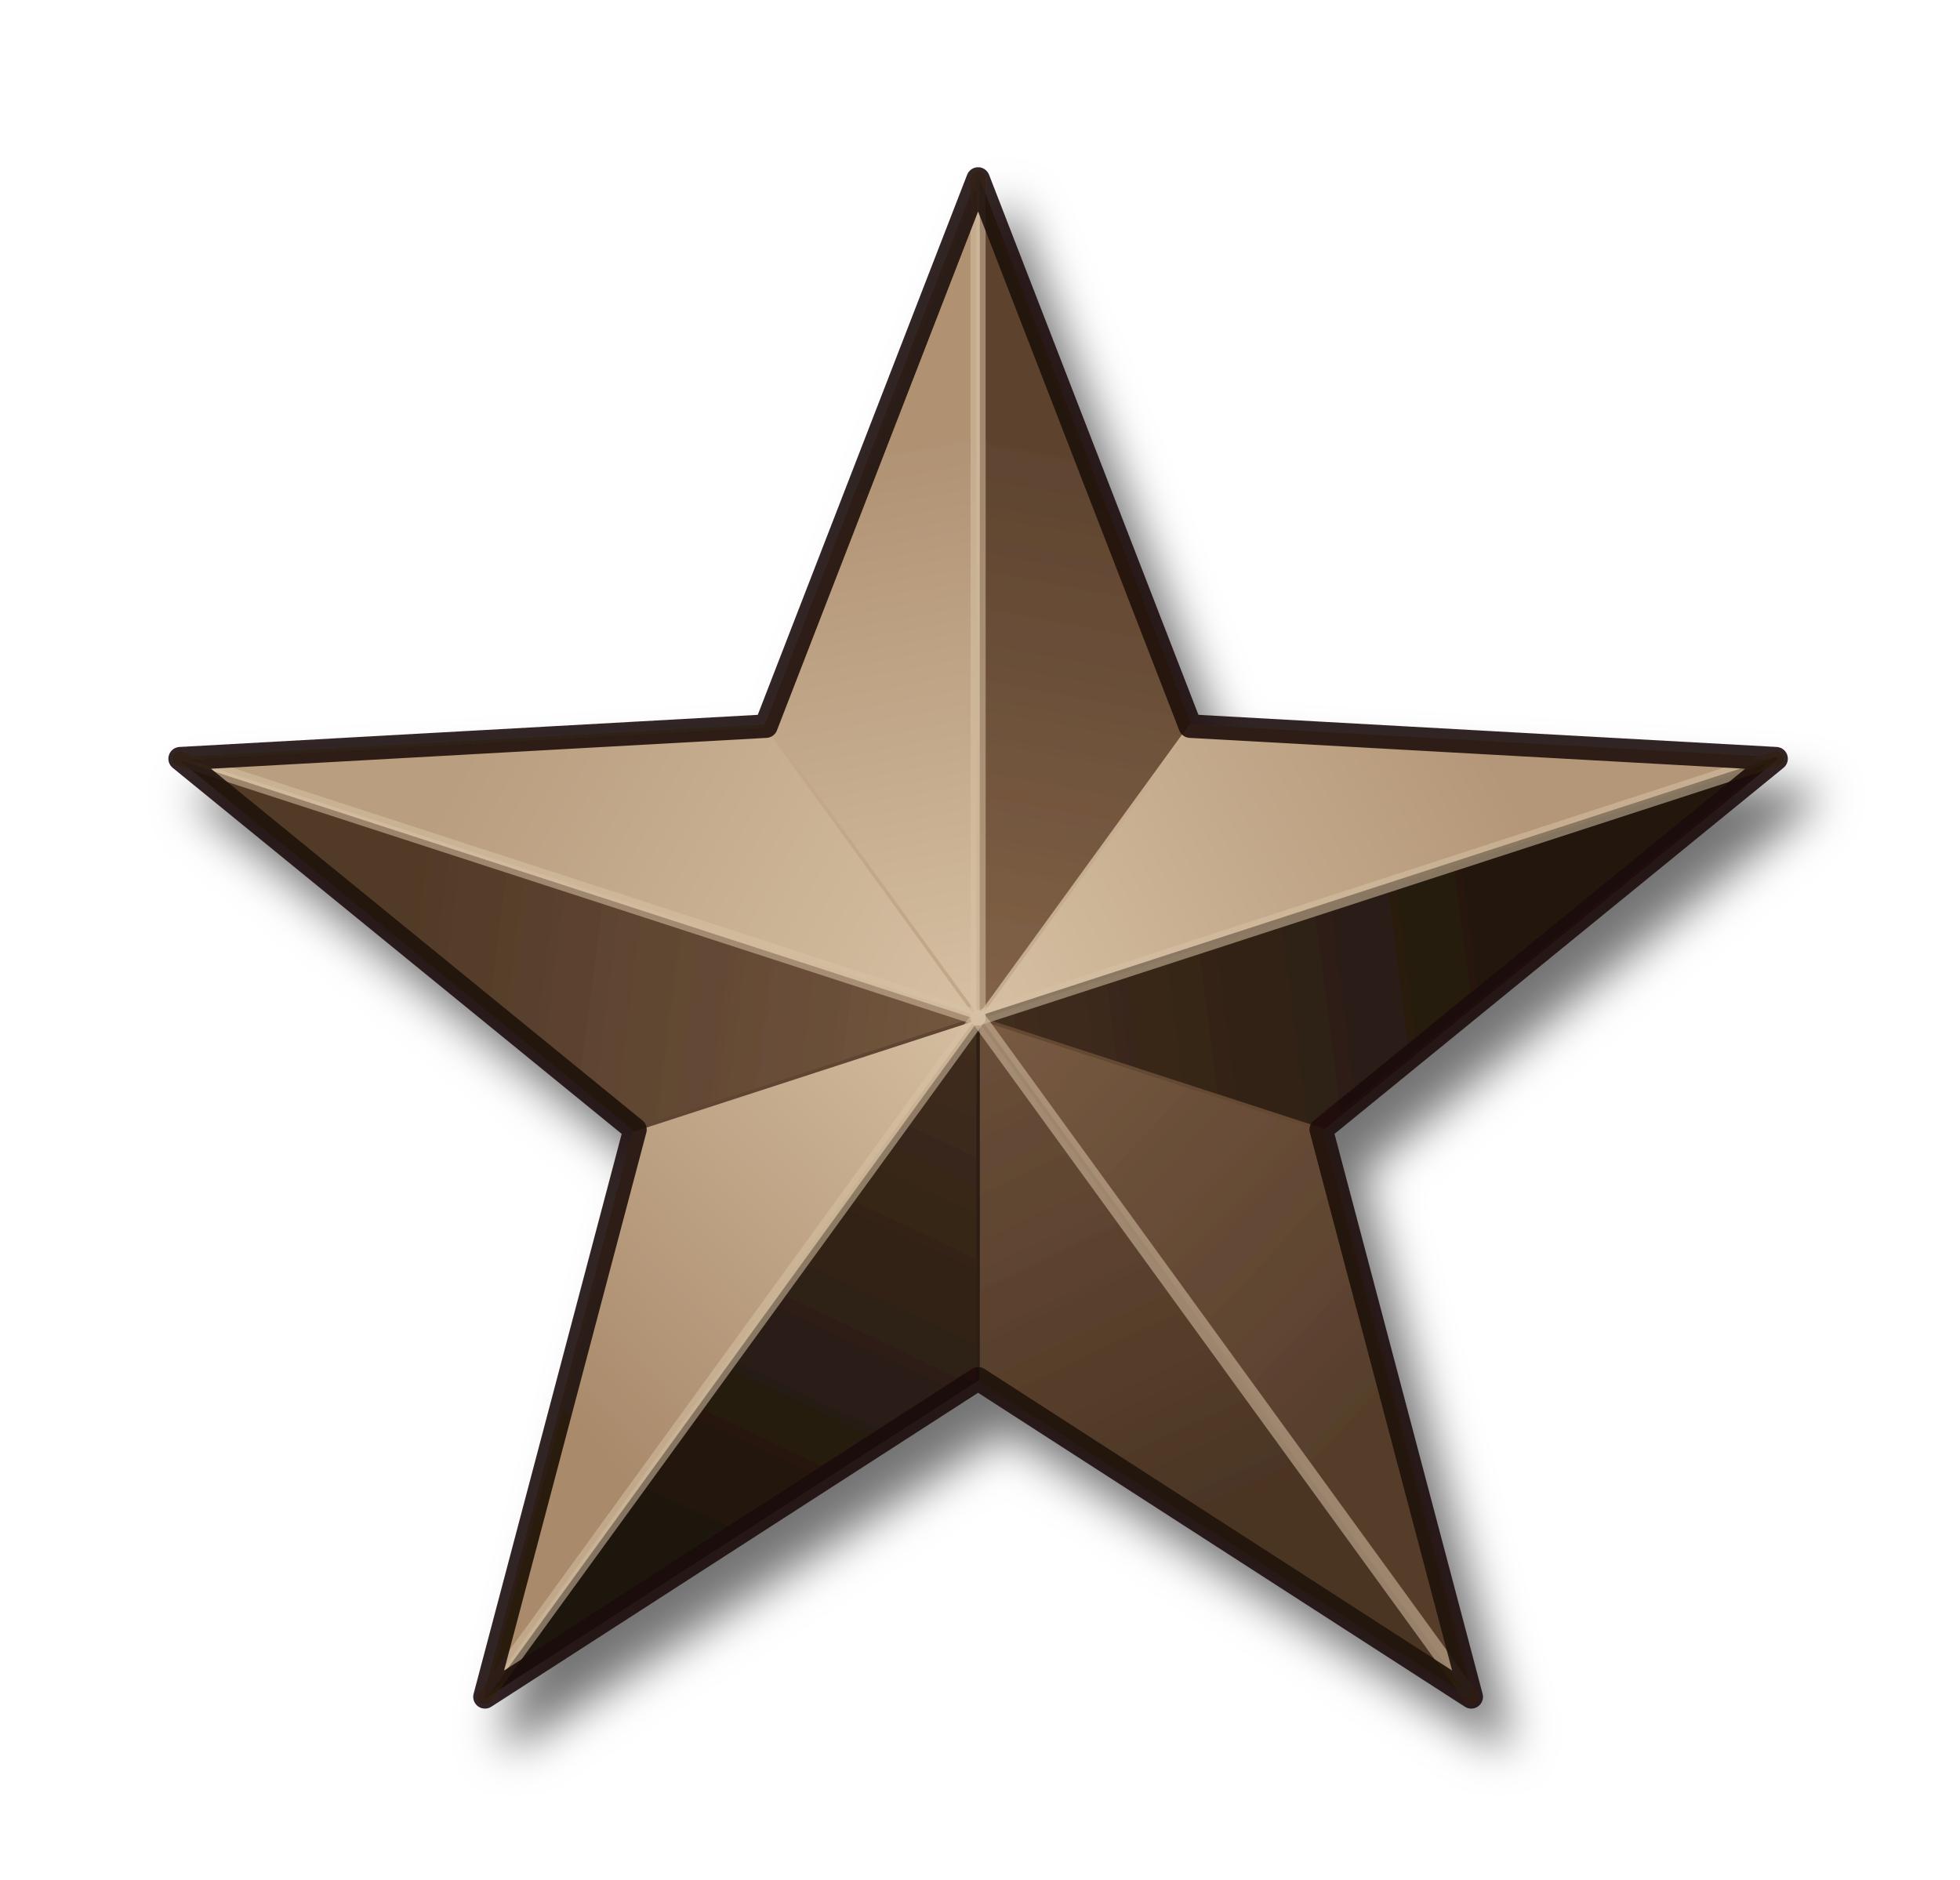
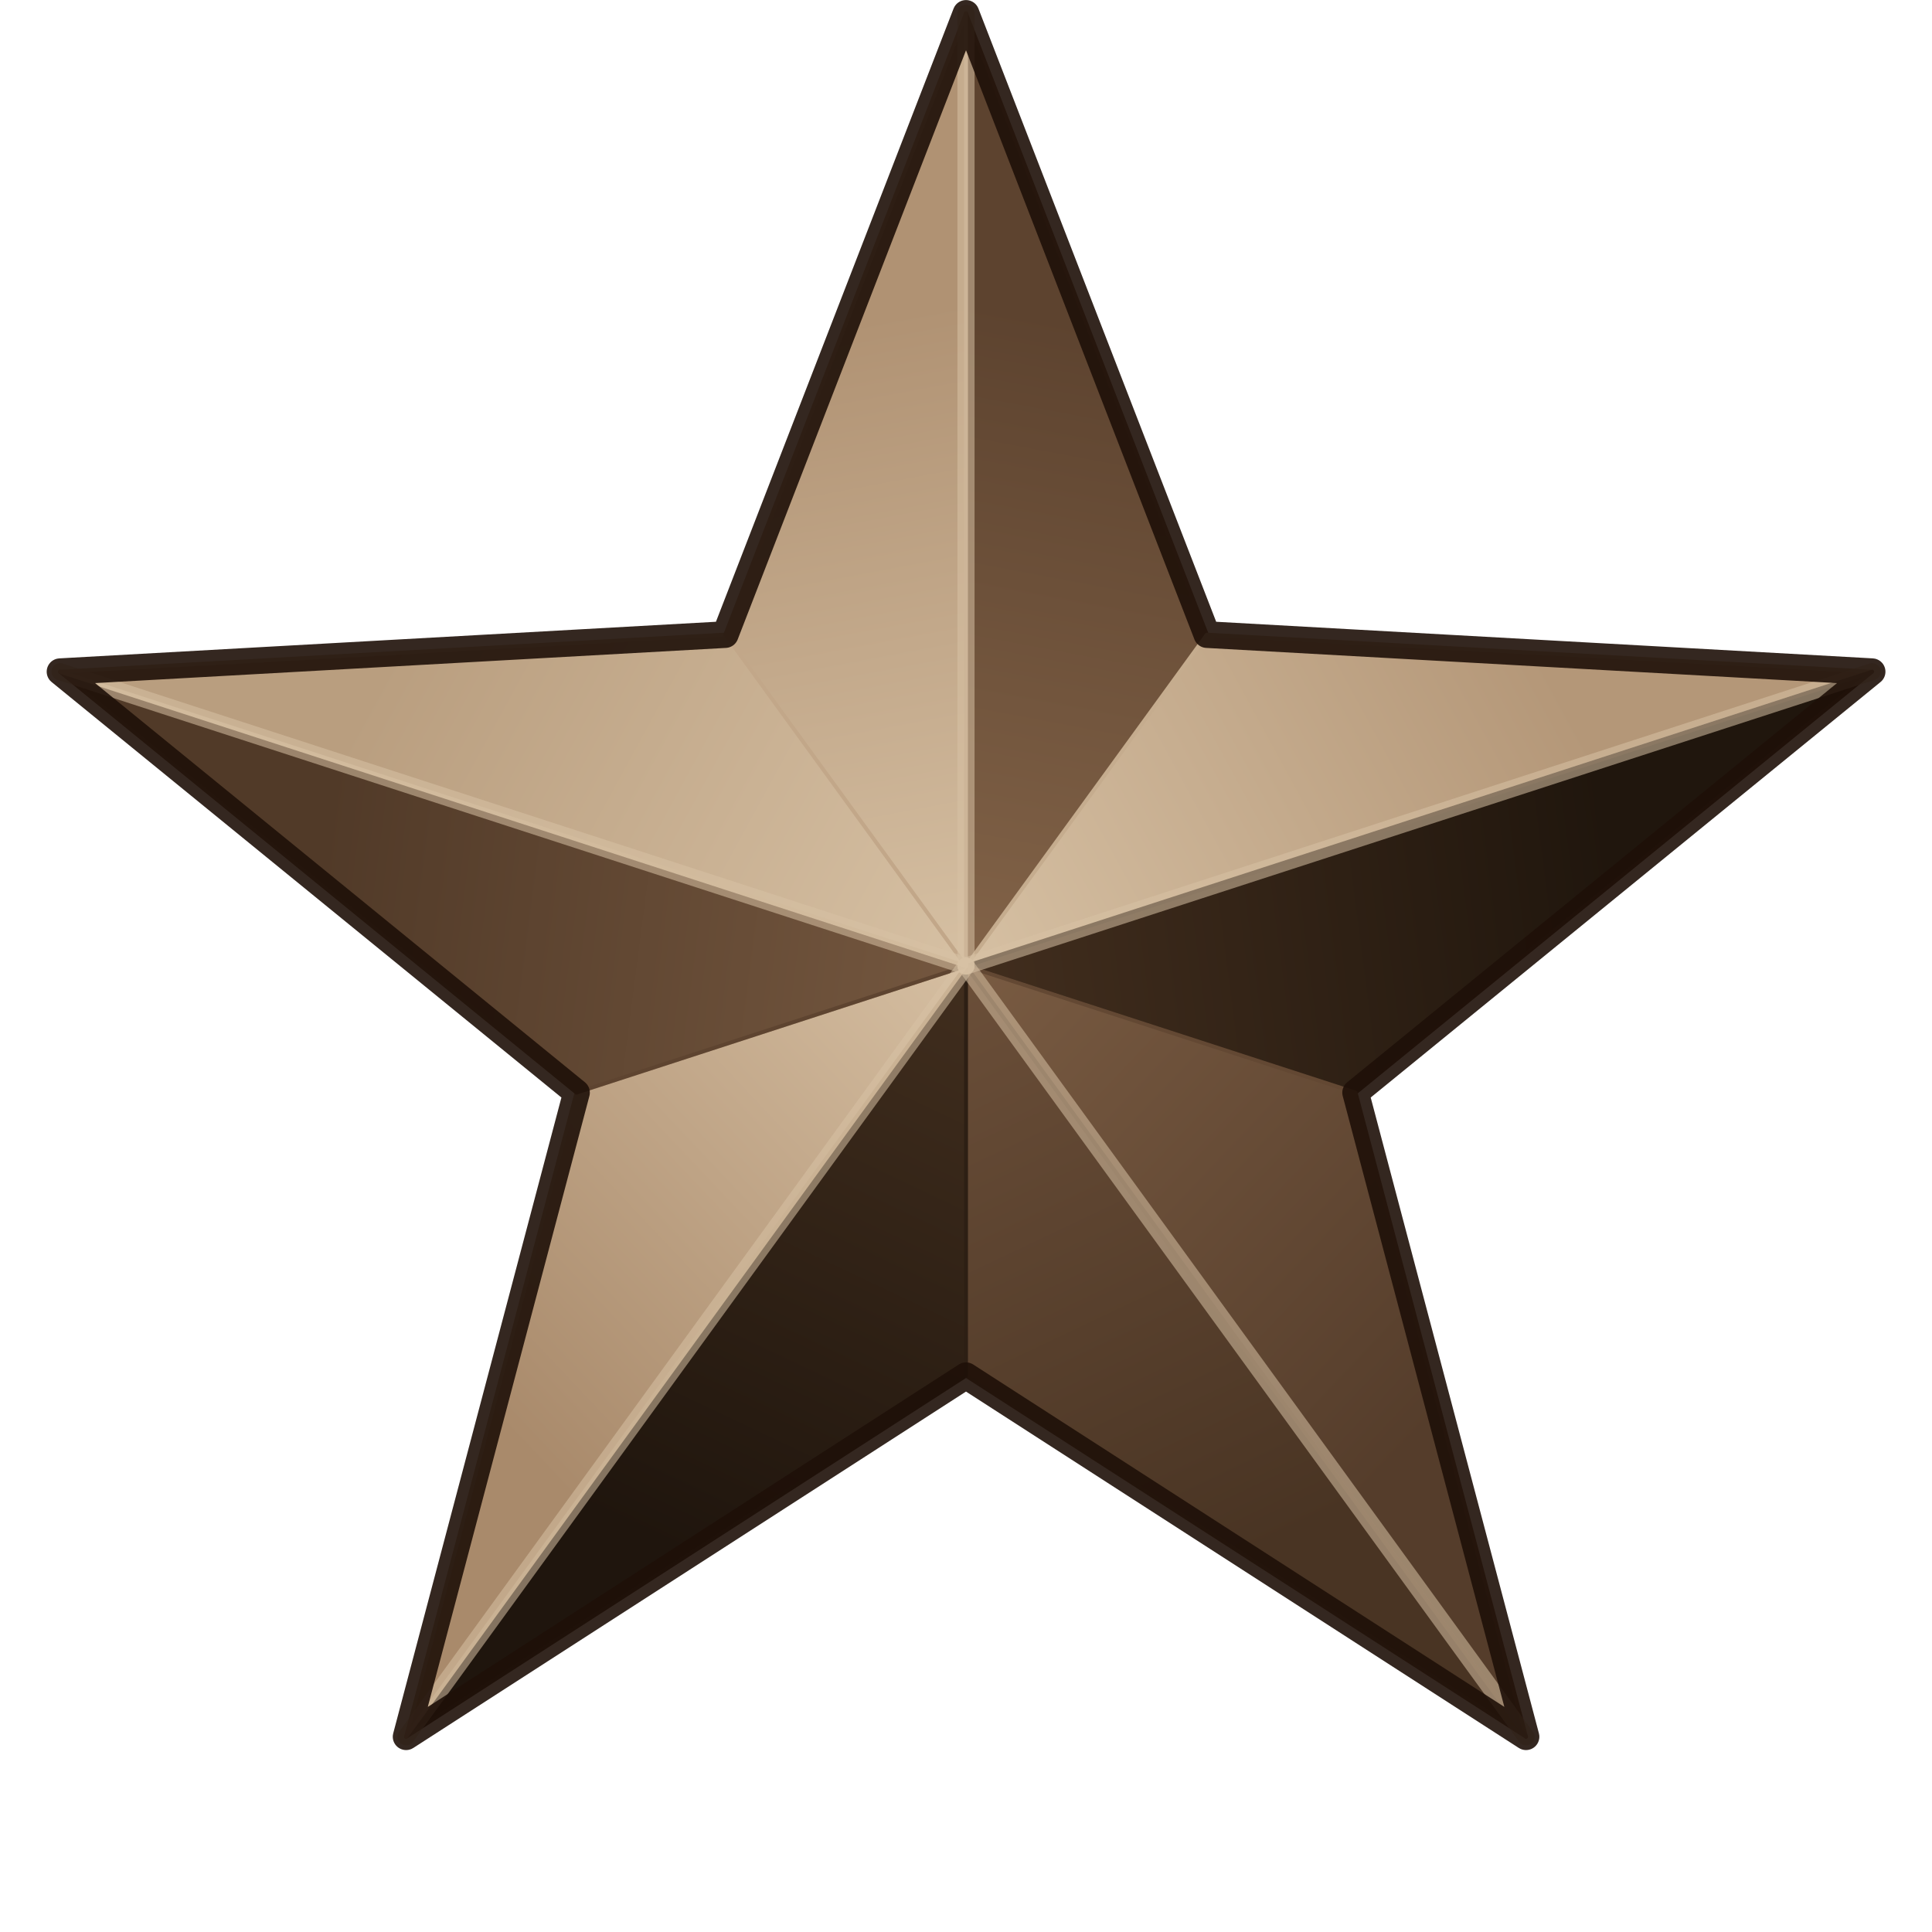
- <svg xmlns="http://www.w3.org/2000/svg" width="0.219in" height="0.21in" viewBox="0 0 175 168">
+ <svg xmlns="http://www.w3.org/2000/svg" width="150" height="150" viewBox="11.34 14.96 150 150">
  <defs>
-     <linearGradient id="lg1" gradientUnits="userSpaceOnUse" x1="87.33" y1="91.00" x2="96.81" y2="40.45">
+     <linearGradient id="lg1" gradientUnits="userSpaceOnUse" x1="86.34" y1="89.96" x2="95.69" y2="40.12">
      <stop offset="0.000" stop-color="#826348" />
      <stop offset="1.000" stop-color="#5d432f" />
    </linearGradient>
-     <linearGradient id="lg2" gradientUnits="userSpaceOnUse" x1="87.33" y1="91.00" x2="132.47" y2="66.37">
+     <linearGradient id="lg2" gradientUnits="userSpaceOnUse" x1="86.34" y1="89.96" x2="130.86" y2="65.67">
      <stop offset="0.000" stop-color="#d6c0a3" />
      <stop offset="1.000" stop-color="#b49778" />
    </linearGradient>
-     <linearGradient id="lg3" gradientUnits="userSpaceOnUse" x1="87.33" y1="91.00" x2="138.33" y2="84.39">
+     <linearGradient id="lg3" gradientUnits="userSpaceOnUse" x1="86.34" y1="89.96" x2="136.64" y2="83.45">
      <stop offset="0.000" stop-color="#422e1e" />
      <stop offset="1.000" stop-color="#20160d" />
    </linearGradient>
-     <linearGradient id="lg4" gradientUnits="userSpaceOnUse" x1="87.33" y1="91.00" x2="124.71" y2="126.32">
+     <linearGradient id="lg4" gradientUnits="userSpaceOnUse" x1="86.34" y1="89.96" x2="123.21" y2="124.80">
      <stop offset="0.000" stop-color="#795b42" />
      <stop offset="1.000" stop-color="#553d2b" />
    </linearGradient>
-     <linearGradient id="lg5" gradientUnits="userSpaceOnUse" x1="87.33" y1="91.00" x2="109.37" y2="137.46">
+     <linearGradient id="lg5" gradientUnits="userSpaceOnUse" x1="86.34" y1="89.96" x2="108.08" y2="135.79">
      <stop offset="0.000" stop-color="#6b4f39" />
      <stop offset="1.000" stop-color="#493423" />
    </linearGradient>
-     <linearGradient id="lg6" gradientUnits="userSpaceOnUse" x1="87.33" y1="91.00" x2="65.29" y2="137.46">
+     <linearGradient id="lg6" gradientUnits="userSpaceOnUse" x1="86.34" y1="89.96" x2="64.61" y2="135.79">
      <stop offset="0.000" stop-color="#412e1e" />
      <stop offset="1.000" stop-color="#1f150d" />
    </linearGradient>
-     <linearGradient id="lg7" gradientUnits="userSpaceOnUse" x1="87.33" y1="91.00" x2="49.95" y2="126.32">
+     <linearGradient id="lg7" gradientUnits="userSpaceOnUse" x1="86.34" y1="89.96" x2="49.48" y2="124.80">
      <stop offset="0.000" stop-color="#d5bea1" />
      <stop offset="1.000" stop-color="#a98a6b" />
    </linearGradient>
-     <linearGradient id="lg8" gradientUnits="userSpaceOnUse" x1="87.33" y1="91.00" x2="36.33" y2="84.39">
+     <linearGradient id="lg8" gradientUnits="userSpaceOnUse" x1="86.34" y1="89.96" x2="36.05" y2="83.45">
      <stop offset="0.000" stop-color="#74573f" />
      <stop offset="1.000" stop-color="#513a28" />
    </linearGradient>
-     <linearGradient id="lg9" gradientUnits="userSpaceOnUse" x1="87.33" y1="91.00" x2="42.19" y2="66.37">
+     <linearGradient id="lg9" gradientUnits="userSpaceOnUse" x1="86.34" y1="89.96" x2="41.83" y2="65.67">
      <stop offset="0.000" stop-color="#d6c0a3" />
      <stop offset="1.000" stop-color="#b99e7f" />
    </linearGradient>
-     <linearGradient id="lg10" gradientUnits="userSpaceOnUse" x1="87.33" y1="91.00" x2="77.85" y2="40.45">
+     <linearGradient id="lg10" gradientUnits="userSpaceOnUse" x1="86.34" y1="89.96" x2="77.00" y2="40.12">
      <stop offset="0.000" stop-color="#d6c0a3" />
      <stop offset="1.000" stop-color="#b09273" />
    </linearGradient>
-     <filter id="ds" x="-10%" y="-10%" width="120%" height="120%">
-       <feDropShadow dx="2.5" dy="3.5" stdDeviation="2.0" flood-color="#000" flood-opacity="0.55" />
-     </filter>
  </defs>
-   <g filter="url(#ds)">
-     <polygon points="87.33,16.00 106.29,64.91 158.66,67.82 118.00,100.97 131.41,151.68 87.33,123.25 43.25,151.68 56.66,100.97 16.00,67.82 68.37,64.91" fill="#674c36" />
-     <polygon points="87.33,91.00 87.33,16.00 106.29,64.91" fill="url(#lg1)" stroke="#6c5039" stroke-width="0.3" stroke-linejoin="round" />
-     <polygon points="87.33,91.00 106.29,64.91 158.66,67.82" fill="url(#lg2)" stroke="#c5ac8e" stroke-width="0.3" stroke-linejoin="round" />
-     <polygon points="87.33,91.00 158.66,67.82 118.00,100.97" fill="url(#lg3)" stroke="#2e2014" stroke-width="0.3" stroke-linejoin="round" />
-     <polygon points="87.33,91.00 118.00,100.97 131.41,151.68" fill="url(#lg4)" stroke="#634833" stroke-width="0.3" stroke-linejoin="round" />
-     <polygon points="87.33,91.00 131.41,151.68 87.33,123.25" fill="url(#lg5)" stroke="#563e2b" stroke-width="0.3" stroke-linejoin="round" />
-     <polygon points="87.33,91.00 87.33,123.25 43.25,151.68" fill="url(#lg6)" stroke="#2d1f14" stroke-width="0.3" stroke-linejoin="round" />
-     <polygon points="87.33,91.00 43.25,151.68 56.66,100.97" fill="url(#lg7)" stroke="#ba9f80" stroke-width="0.3" stroke-linejoin="round" />
-     <polygon points="87.33,91.00 56.66,100.97 16.00,67.82" fill="url(#lg8)" stroke="#5e4430" stroke-width="0.3" stroke-linejoin="round" />
-     <polygon points="87.33,91.00 16.00,67.82 68.37,64.91" fill="url(#lg9)" stroke="#cbb395" stroke-width="0.3" stroke-linejoin="round" />
-     <polygon points="87.33,91.00 68.37,64.91 87.33,16.00" fill="url(#lg10)" stroke="#c2a789" stroke-width="0.3" stroke-linejoin="round" />
-     <line x1="87.33" y1="91.00" x2="87.33" y2="16.00" stroke="#d6c0a3" stroke-width="1.35" stroke-opacity="0.55" stroke-linecap="round" />
-     <line x1="87.33" y1="91.00" x2="158.66" y2="67.82" stroke="#d6c0a3" stroke-width="1.35" stroke-opacity="0.55" stroke-linecap="round" />
-     <line x1="87.33" y1="91.00" x2="131.41" y2="151.68" stroke="#d6c0a3" stroke-width="1.35" stroke-opacity="0.55" stroke-linecap="round" />
-     <line x1="87.33" y1="91.00" x2="43.25" y2="151.68" stroke="#d6c0a3" stroke-width="1.35" stroke-opacity="0.55" stroke-linecap="round" />
-     <line x1="87.33" y1="91.00" x2="16.00" y2="67.82" stroke="#d6c0a3" stroke-width="1.35" stroke-opacity="0.55" stroke-linecap="round" />
-     <polygon points="87.33,16.00 106.29,64.91 158.66,67.82 118.00,100.97 131.41,151.68 87.33,123.25 43.25,151.68 56.66,100.97 16.00,67.82 68.37,64.91" fill="none" stroke="#1e1008" stroke-width="2.10" stroke-linejoin="round" stroke-opacity="0.9" />
-   </g>
+   <polygon points="86.34,16.00 105.04,64.23 156.69,67.11 116.59,99.79 129.82,149.80 86.34,121.77 42.87,149.80 56.10,99.79 16.00,67.11 67.65,64.23" fill="#674c36" />
+   <polygon points="86.34,89.96 86.34,16.00 105.04,64.23" fill="url(#lg1)" stroke="#6c5039" stroke-width="0.3" stroke-linejoin="round" />
+   <polygon points="86.34,89.96 105.04,64.23 156.69,67.11" fill="url(#lg2)" stroke="#c5ac8e" stroke-width="0.3" stroke-linejoin="round" />
+   <polygon points="86.34,89.96 156.69,67.11 116.59,99.79" fill="url(#lg3)" stroke="#2e2014" stroke-width="0.3" stroke-linejoin="round" />
+   <polygon points="86.34,89.96 116.59,99.79 129.82,149.80" fill="url(#lg4)" stroke="#634833" stroke-width="0.3" stroke-linejoin="round" />
+   <polygon points="86.34,89.96 129.82,149.80 86.34,121.77" fill="url(#lg5)" stroke="#563e2b" stroke-width="0.3" stroke-linejoin="round" />
+   <polygon points="86.34,89.96 86.34,121.77 42.87,149.80" fill="url(#lg6)" stroke="#2d1f14" stroke-width="0.3" stroke-linejoin="round" />
+   <polygon points="86.34,89.96 42.87,149.80 56.10,99.79" fill="url(#lg7)" stroke="#ba9f80" stroke-width="0.3" stroke-linejoin="round" />
+   <polygon points="86.34,89.96 56.10,99.79 16.00,67.11" fill="url(#lg8)" stroke="#5e4430" stroke-width="0.3" stroke-linejoin="round" />
+   <polygon points="86.34,89.96 16.00,67.11 67.65,64.23" fill="url(#lg9)" stroke="#cbb395" stroke-width="0.3" stroke-linejoin="round" />
+   <polygon points="86.34,89.96 67.65,64.23 86.34,16.00" fill="url(#lg10)" stroke="#c2a789" stroke-width="0.3" stroke-linejoin="round" />
+   <line x1="86.34" y1="89.96" x2="86.34" y2="16.00" stroke="#d6c0a3" stroke-width="1.33" stroke-opacity="0.55" stroke-linecap="round" />
+   <line x1="86.34" y1="89.96" x2="156.69" y2="67.11" stroke="#d6c0a3" stroke-width="1.33" stroke-opacity="0.55" stroke-linecap="round" />
+   <line x1="86.34" y1="89.96" x2="129.82" y2="149.80" stroke="#d6c0a3" stroke-width="1.33" stroke-opacity="0.55" stroke-linecap="round" />
+   <line x1="86.34" y1="89.96" x2="42.87" y2="149.80" stroke="#d6c0a3" stroke-width="1.33" stroke-opacity="0.55" stroke-linecap="round" />
+   <line x1="86.34" y1="89.96" x2="16.00" y2="67.11" stroke="#d6c0a3" stroke-width="1.33" stroke-opacity="0.55" stroke-linecap="round" />
+   <polygon points="86.34,16.00 105.04,64.23 156.69,67.11 116.59,99.79 129.82,149.80 86.34,121.77 42.87,149.80 56.10,99.79 16.00,67.11 67.65,64.23" fill="none" stroke="#1e1008" stroke-width="2.07" stroke-linejoin="round" stroke-opacity="0.9" />
</svg>
